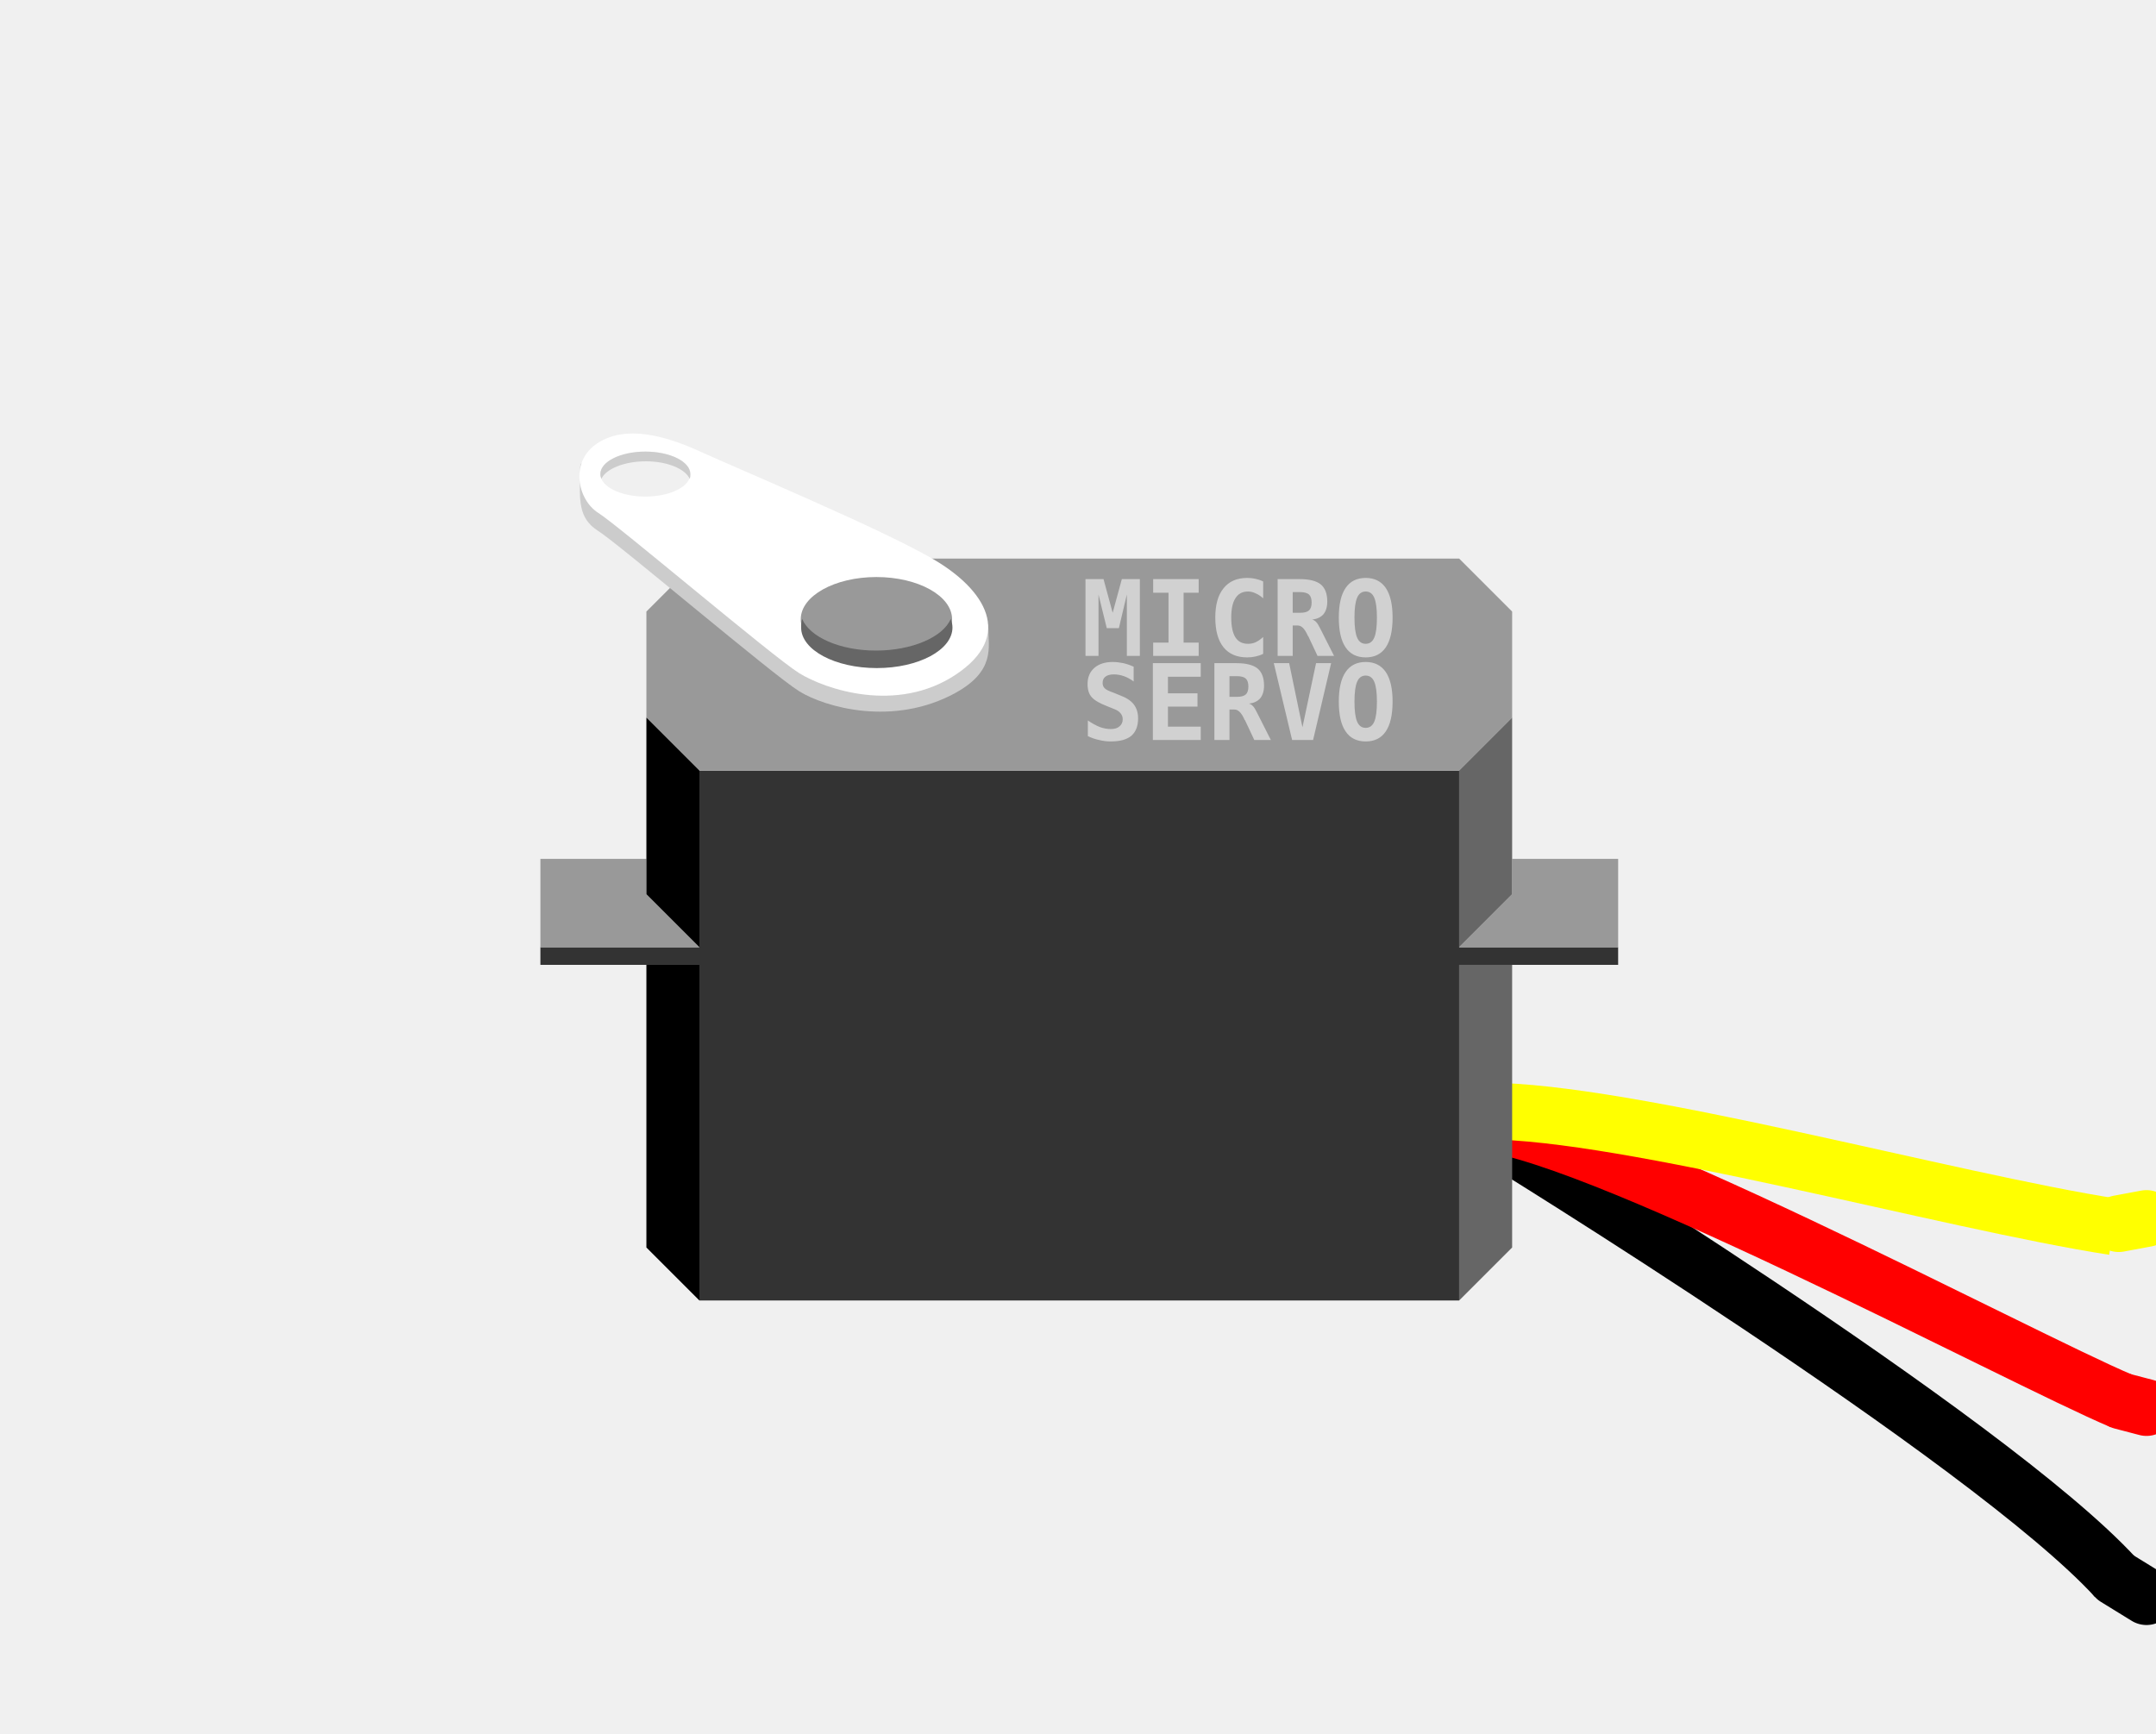
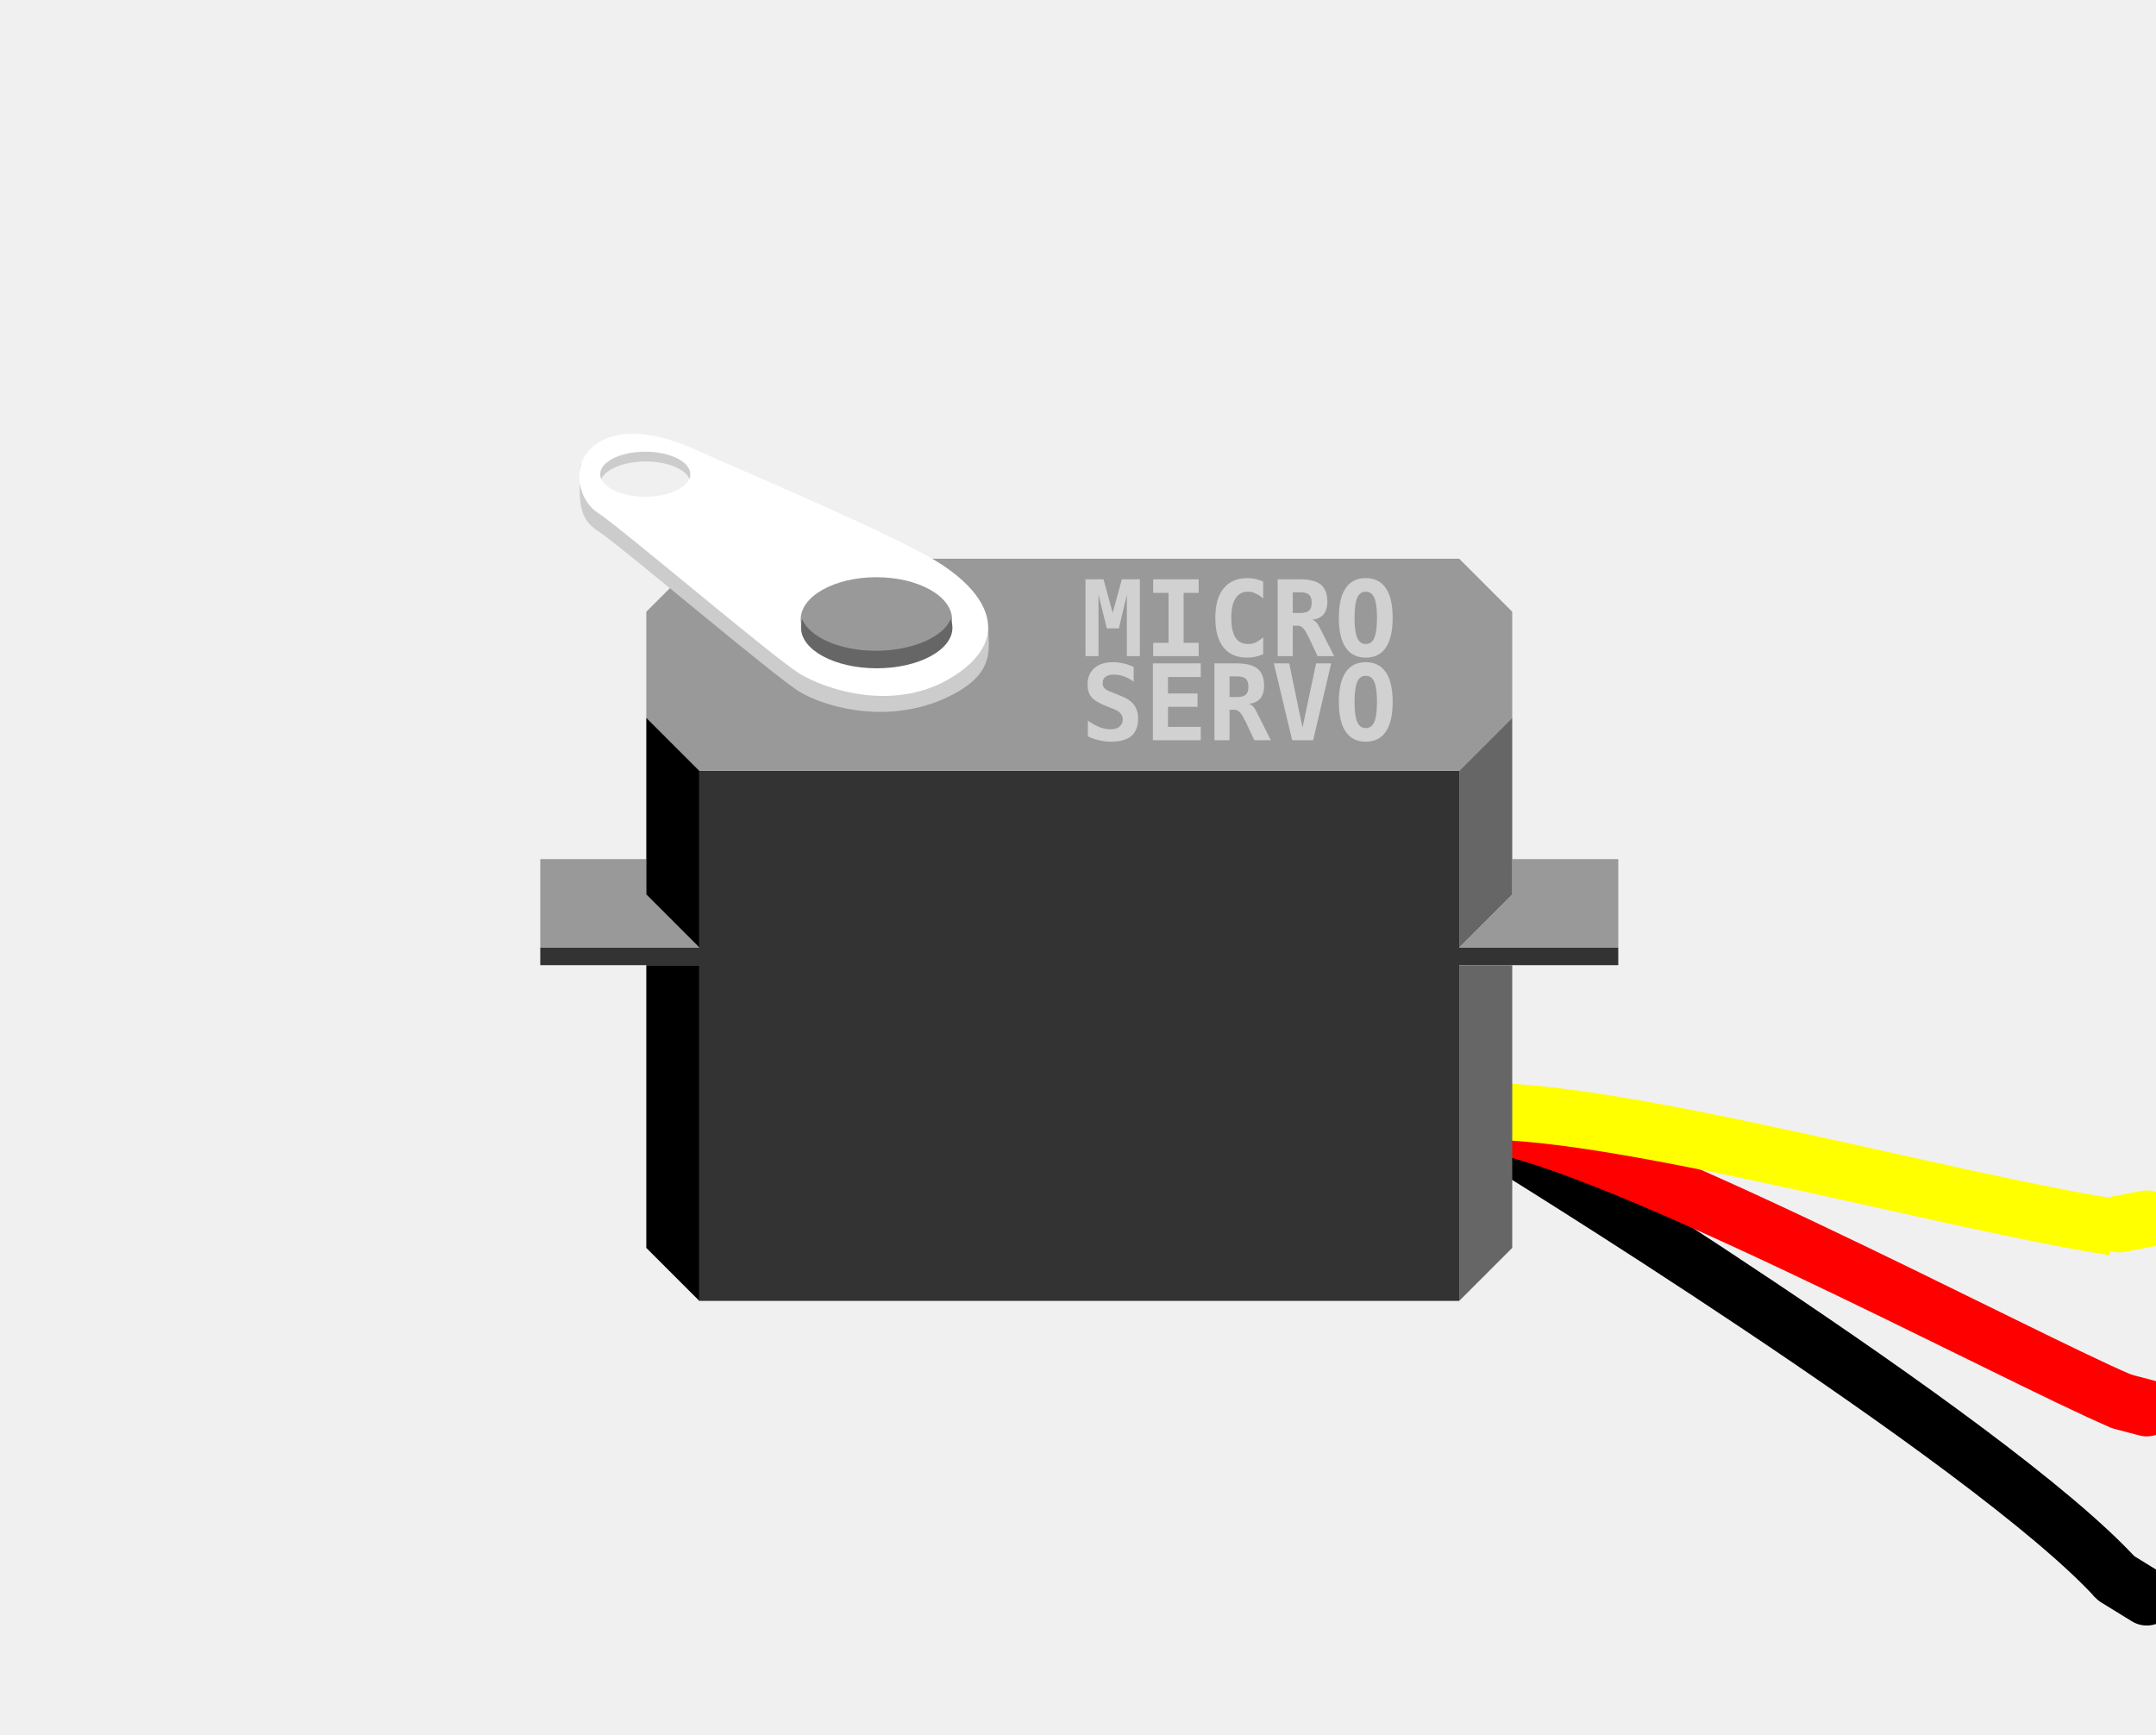
- <svg xmlns="http://www.w3.org/2000/svg" version="1.1" x="0" y="0" width="1.14in" height="0.917in" viewBox="0 0 113.976 91.702" id="svg4970">
-   <defs id="defs5006" />
+ <svg xmlns="http://www.w3.org/2000/svg" id="svg4970" width="109.417" height="88.034" x="0" y="0" version="1.1" viewBox="0 0 113.976 91.702">
  <g id="g6309" transform="translate(-0.2994662,8.688685)">
-     <rect style="fill:none" height="1" width="1" y="64.331" x="101.263" id="connector0pin" />
-     <rect style="fill:none" height="1" width="1" y="61.508" x="101.372" id="connector1pin" />
-     <rect style="fill:none" height="1" width="1" y="58.725" x="101.263" id="connector2pin" />
-     <line y2="75.751" x2="113.787" y1="74.751" x1="112.163" id="connector0leg" style="fill:none;stroke:#000000;stroke-width:3;stroke-linecap:round" />
-     <line y2="65.751" x2="113.787" y1="65.408" x1="112.477" id="connector1leg" style="fill:none;stroke:#ff0000;stroke-width:3;stroke-linecap:round" />
-     <line y2="55.751" x2="113.787" y1="56.025" x1="112.316" id="connector2leg" style="fill:none;stroke:#ffff00;stroke-width:3;stroke-linecap:round" />
-     <path style="fill:none;stroke:#000000;stroke-width:3" d="m 79.42,51.417 c 0,0 26.03,15.99 32.743,23.334" id="path7" />
-     <path style="fill:none;stroke:#ff0000;stroke-width:3" d="m 78.155,50.655 c 5.604,0 28.922,12.482 34.322,14.753" id="path9" />
-     <path style="fill:none;stroke:#ffff00;stroke-width:3" d="m 78.871,50.07 c 7.475,0 24.566,4.792 33.171,6.119" id="path11" />
-     <polygon style="fill:#333333" points="0.556,9.302 17.372,9.302 17.372,-9.384 97.717,-9.384 97.717,9.302 114.532,9.302 114.532,11.169 97.717,11.169 97.717,46.669 17.372,46.669 17.372,11.169 0.556,11.169 " id="polygon13" transform="matrix(0.5,0,0,0.5,28.58273,36.75359)" />
-     <polygon points="11.766,11.169 17.372,11.169 17.372,46.669 11.766,41.065 " id="polygon15" transform="matrix(0.5,0,0,0.5,28.58273,36.75359)" />
-     <polygon style="fill:#999999" points="0.556,9.302 0.556,-0.042 11.766,-0.042 11.766,3.695 17.372,9.302 " id="polygon17" transform="matrix(0.5,0,0,0.5,28.58273,36.75359)" />
-     <polygon style="fill:#999999" points="97.717,-31.805 103.321,-26.2 103.321,-14.989 97.717,-9.384 17.372,-9.384 11.766,-14.989 11.766,-26.2 17.372,-31.805 " id="polygon19" transform="matrix(0.5,0,0,0.5,28.58273,36.75359)" />
-     <polygon style="fill:#666666" points="103.321,11.169 97.717,11.169 97.717,46.669 103.321,41.065 " id="polygon21" transform="matrix(0.5,0,0,0.5,28.58273,36.75359)" />
-     <polygon style="fill:#999999" points="114.533,9.302 114.533,-0.042 103.321,-0.042 103.321,3.695 97.717,9.302 " id="polygon23" transform="matrix(0.5,0,0,0.5,28.58273,36.75359)" />
-     <polygon points="11.766,-14.989 17.372,-9.384 17.372,9.302 11.766,3.695 " id="polygon25" transform="matrix(0.5,0,0,0.5,28.58273,36.75359)" />
-     <polygon style="fill:#666666" points="103.321,-14.989 97.717,-9.384 97.717,9.302 103.321,3.695 " id="polygon27" transform="matrix(0.5,0,0,0.5,28.58273,36.75359)" />
-     <path style="fill:#cccccc" d="m 50.818,27.951 c -3.281,1.805 -6.893,0.77 -8.272,-0.081 -1.379,-0.852 -9.529,-7.785 -10.623,-8.475 -1.095,-0.69 -0.974,-1.66 -0.974,-3.066 0,-1.788 0.892,1.338 2.758,2.189 1.865,0.852 18.841,2.946 18.841,6.055 -0.001,0.946 0.378,2.216 -1.731,3.377 z" id="path29" />
-     <path style="fill:#ffffff" d="m 50.818,26.994 c -3.122,2.068 -6.893,0.77 -8.272,-0.082 -1.379,-0.852 -9.529,-7.785 -10.623,-8.475 -1.095,-0.689 -1.541,-2.716 -0.041,-3.689 1.5,-0.973 3.568,-0.406 5.433,0.446 1.865,0.852 9.691,4.136 12.367,5.718 2.676,1.581 4.258,4.014 1.135,6.082 z m -16.409,-9.421 c 1.314,0 2.38,-0.532 2.38,-1.19 0,-0.657 -1.065,-1.189 -2.38,-1.189 -1.314,0 -2.379,0.532 -2.379,1.189 0,0.657 1.065,1.19 2.379,1.19 z" id="path31" />
+     <rect style="fill:none" id="connector0pin" width="1" height="1" x="101.263" y="64.331" />
+     <rect style="fill:none" id="connector1pin" width="1" height="1" x="101.372" y="61.508" />
+     <rect style="fill:none" id="connector2pin" width="1" height="1" x="101.263" y="58.725" />
+     <line id="connector0leg" x1="112.163" x2="113.787" y1="74.751" y2="75.751" style="fill:none;stroke:#000;stroke-width:3;stroke-linecap:round" />
+     <line id="connector1leg" x1="112.477" x2="113.787" y1="65.408" y2="65.751" style="fill:none;stroke:red;stroke-width:3;stroke-linecap:round" />
+     <line id="connector2leg" x1="112.316" x2="113.787" y1="56.025" y2="55.751" style="fill:none;stroke:#ff0;stroke-width:3;stroke-linecap:round" />
+     <path style="fill:none;stroke:#000;stroke-width:3" id="path7" d="m 79.42,51.417 c 0,0 26.03,15.99 32.743,23.334" />
+     <path style="fill:none;stroke:red;stroke-width:3" id="path9" d="m 78.155,50.655 c 5.604,0 28.922,12.482 34.322,14.753" />
+     <path style="fill:none;stroke:#ff0;stroke-width:3" id="path11" d="m 78.871,50.07 c 7.475,0 24.566,4.792 33.171,6.119" />
+     <polygon style="fill:#333" id="polygon13" points=".556 9.302 17.372 9.302 17.372 -9.384 97.717 -9.384 97.717 9.302 114.532 9.302 114.532 11.169 97.717 11.169 97.717 46.669 17.372 46.669 17.372 11.169 .556 11.169" transform="matrix(0.5,0,0,0.5,28.58273,36.75359)" />
+     <polygon id="polygon15" points="11.766 11.169 17.372 11.169 17.372 46.669 11.766 41.065" transform="matrix(0.5,0,0,0.5,28.58273,36.75359)" />
+     <polygon style="fill:#999" id="polygon17" points=".556 9.302 .556 -.042 11.766 -.042 11.766 3.695 17.372 9.302" transform="matrix(0.5,0,0,0.5,28.58273,36.75359)" />
+     <polygon style="fill:#999" id="polygon19" points="97.717 -31.805 103.321 -26.2 103.321 -14.989 97.717 -9.384 17.372 -9.384 11.766 -14.989 11.766 -26.2 17.372 -31.805" transform="matrix(0.5,0,0,0.5,28.58273,36.75359)" />
+     <polygon style="fill:#666" id="polygon21" points="103.321 11.169 97.717 11.169 97.717 46.669 103.321 41.065" transform="matrix(0.5,0,0,0.5,28.58273,36.75359)" />
+     <polygon style="fill:#999" id="polygon23" points="114.533 9.302 114.533 -.042 103.321 -.042 103.321 3.695 97.717 9.302" transform="matrix(0.5,0,0,0.5,28.58273,36.75359)" />
+     <polygon id="polygon25" points="11.766 -14.989 17.372 -9.384 17.372 9.302 11.766 3.695" transform="matrix(0.5,0,0,0.5,28.58273,36.75359)" />
+     <polygon style="fill:#666" id="polygon27" points="103.321 -14.989 97.717 -9.384 97.717 9.302 103.321 3.695" transform="matrix(0.5,0,0,0.5,28.58273,36.75359)" />
+     <path style="fill:#ccc" id="path29" d="m 50.818,27.951 c -3.281,1.805 -6.893,0.77 -8.272,-0.081 -1.379,-0.852 -9.529,-7.785 -10.623,-8.475 -1.095,-0.69 -0.974,-1.66 -0.974,-3.066 0,-1.788 0.892,1.338 2.758,2.189 1.865,0.852 18.841,2.946 18.841,6.055 -0.001,0.946 0.378,2.216 -1.731,3.377 z" />
+     <path style="fill:#fff" id="path31" d="m 50.818,26.994 c -3.122,2.068 -6.893,0.77 -8.272,-0.082 -1.379,-0.852 -9.529,-7.785 -10.623,-8.475 -1.095,-0.689 -1.541,-2.716 -0.041,-3.689 1.5,-0.973 3.568,-0.406 5.433,0.446 1.865,0.852 9.691,4.136 12.367,5.718 2.676,1.581 4.258,4.014 1.135,6.082 z m -16.409,-9.421 c 1.314,0 2.38,-0.532 2.38,-1.19 0,-0.657 -1.065,-1.189 -2.38,-1.189 -1.314,0 -2.379,0.532 -2.379,1.189 0,0.657 1.065,1.19 2.379,1.19 z" />
    <g id="g33" transform="matrix(0.5,0,0,0.5,28.58273,36.75359)">
-       <path style="fill:#cccccc" d="m 16.35,-40.229 c -0.472,-1.065 -2.369,-1.862 -4.643,-1.862 -2.272,0 -4.231,0.796 -4.703,1.861 l 0.004,10e-4 c -0.072,-0.165 -0.112,-0.335 -0.112,-0.511 0,-1.314 2.13,-2.378 4.758,-2.378 2.628,0 4.759,1.064 4.759,2.378 0,0.176 0,0.356 -0.072,0.521 l 0.009,-0.01 z" id="path35" />
+       <path style="fill:#ccc" id="path35" d="m 16.35,-40.229 c -0.472,-1.065 -2.369,-1.862 -4.643,-1.862 -2.272,0 -4.231,0.796 -4.703,1.861 l 0.004,10e-4 c -0.072,-0.165 -0.112,-0.335 -0.112,-0.511 0,-1.314 2.13,-2.378 4.758,-2.378 2.628,0 4.759,1.064 4.759,2.378 0,0.176 0,0.356 -0.072,0.521 l 0.009,-0.01 z" />
    </g>
    <g id="g37" transform="matrix(0.5,0,0,0.5,28.58273,36.75359)">
-       <ellipse style="fill:#999999" ry="4.465" rx="8.002" cy="-25.386" cx="36.092" id="ellipse39" />
+       <ellipse style="fill:#999" id="ellipse39" cx="36.092" cy="-25.386" rx="8.002" ry="4.465" />
      <g id="g41">
-         <path style="fill:#666666" d="m 28.234,-25.429 c 0.794,1.919 3.985,3.356 7.807,3.356 3.822,0 7.116,-1.436 7.912,-3.356 l -0.008,0 c 0.121,0.296 0.188,0.604 0.188,0.92 0,2.368 -3.582,4.288 -8.002,4.288 -4.42,0 -8.002,-1.92 -8.002,-4.288 0,-0.316 -0.001,-0.642 0.12,-0.938 l -0.015,0.018 z" id="path43" />
+         <path style="fill:#666" id="path43" d="m 28.234,-25.429 c 0.794,1.919 3.985,3.356 7.807,3.356 3.822,0 7.116,-1.436 7.912,-3.356 l -0.008,0 c 0.121,0.296 0.188,0.604 0.188,0.92 0,2.368 -3.582,4.288 -8.002,4.288 -4.42,0 -8.002,-1.92 -8.002,-4.288 0,-0.316 -0.001,-0.642 0.12,-0.938 l -0.015,0.018 z" />
      </g>
    </g>
-     <text xml:space="preserve" style="font-style:normal;font-weight:normal;font-size:44.444px;line-height:80%;font-family:sans-serif;letter-spacing:0px;word-spacing:0px;fill:#d1d1d1;fill-opacity:1;stroke:none;stroke-width:1px;stroke-linecap:butt;stroke-linejoin:miter;stroke-opacity:1;" x="57.45" y="26.001" id="text6342">
-       <tspan id="tspan6344" x="57.45" y="26.001" style="font-style:normal;font-variant:normal;font-weight:bold;font-stretch:normal;font-size:5.556px;line-height:80%;font-family:Consolas;-inkscape-font-specification:'Consolas, Bold';text-align:start;writing-mode:lr-tb;text-anchor:start;fill:#d1d1d1;fill-opacity:1;">MICRO</tspan>
-       <tspan x="57.45" y="30.445" id="tspan6346" style="font-style:normal;font-variant:normal;font-weight:bold;font-stretch:normal;font-size:5.556px;line-height:80%;font-family:Consolas;-inkscape-font-specification:'Consolas, Bold';text-align:start;writing-mode:lr-tb;text-anchor:start;fill:#d1d1d1;fill-opacity:1;">SERVO</tspan>
+     <text style="font-style:normal;font-weight:400;font-size:44.444px;line-height:80%;font-family:sans-serif;letter-spacing:0;word-spacing:0;fill:#d1d1d1;fill-opacity:1;stroke:none;stroke-width:1px;stroke-linecap:butt;stroke-linejoin:miter;stroke-opacity:1" id="text6342" x="57.45" y="26.001" xml:space="preserve">
+       <tspan id="tspan6344" x="57.45" y="26.001" style="font-style:normal;font-variant:normal;font-weight:700;font-stretch:normal;font-size:5.556px;line-height:80%;font-family:Consolas;-inkscape-font-specification:'Consolas, Bold';text-align:start;writing-mode:lr-tb;text-anchor:start;fill:#d1d1d1;fill-opacity:1">MICRO</tspan>
+       <tspan id="tspan6346" x="57.45" y="30.445" style="font-style:normal;font-variant:normal;font-weight:700;font-stretch:normal;font-size:5.556px;line-height:80%;font-family:Consolas;-inkscape-font-specification:'Consolas, Bold';text-align:start;writing-mode:lr-tb;text-anchor:start;fill:#d1d1d1;fill-opacity:1">SERVO</tspan>
    </text>
  </g>
</svg>
